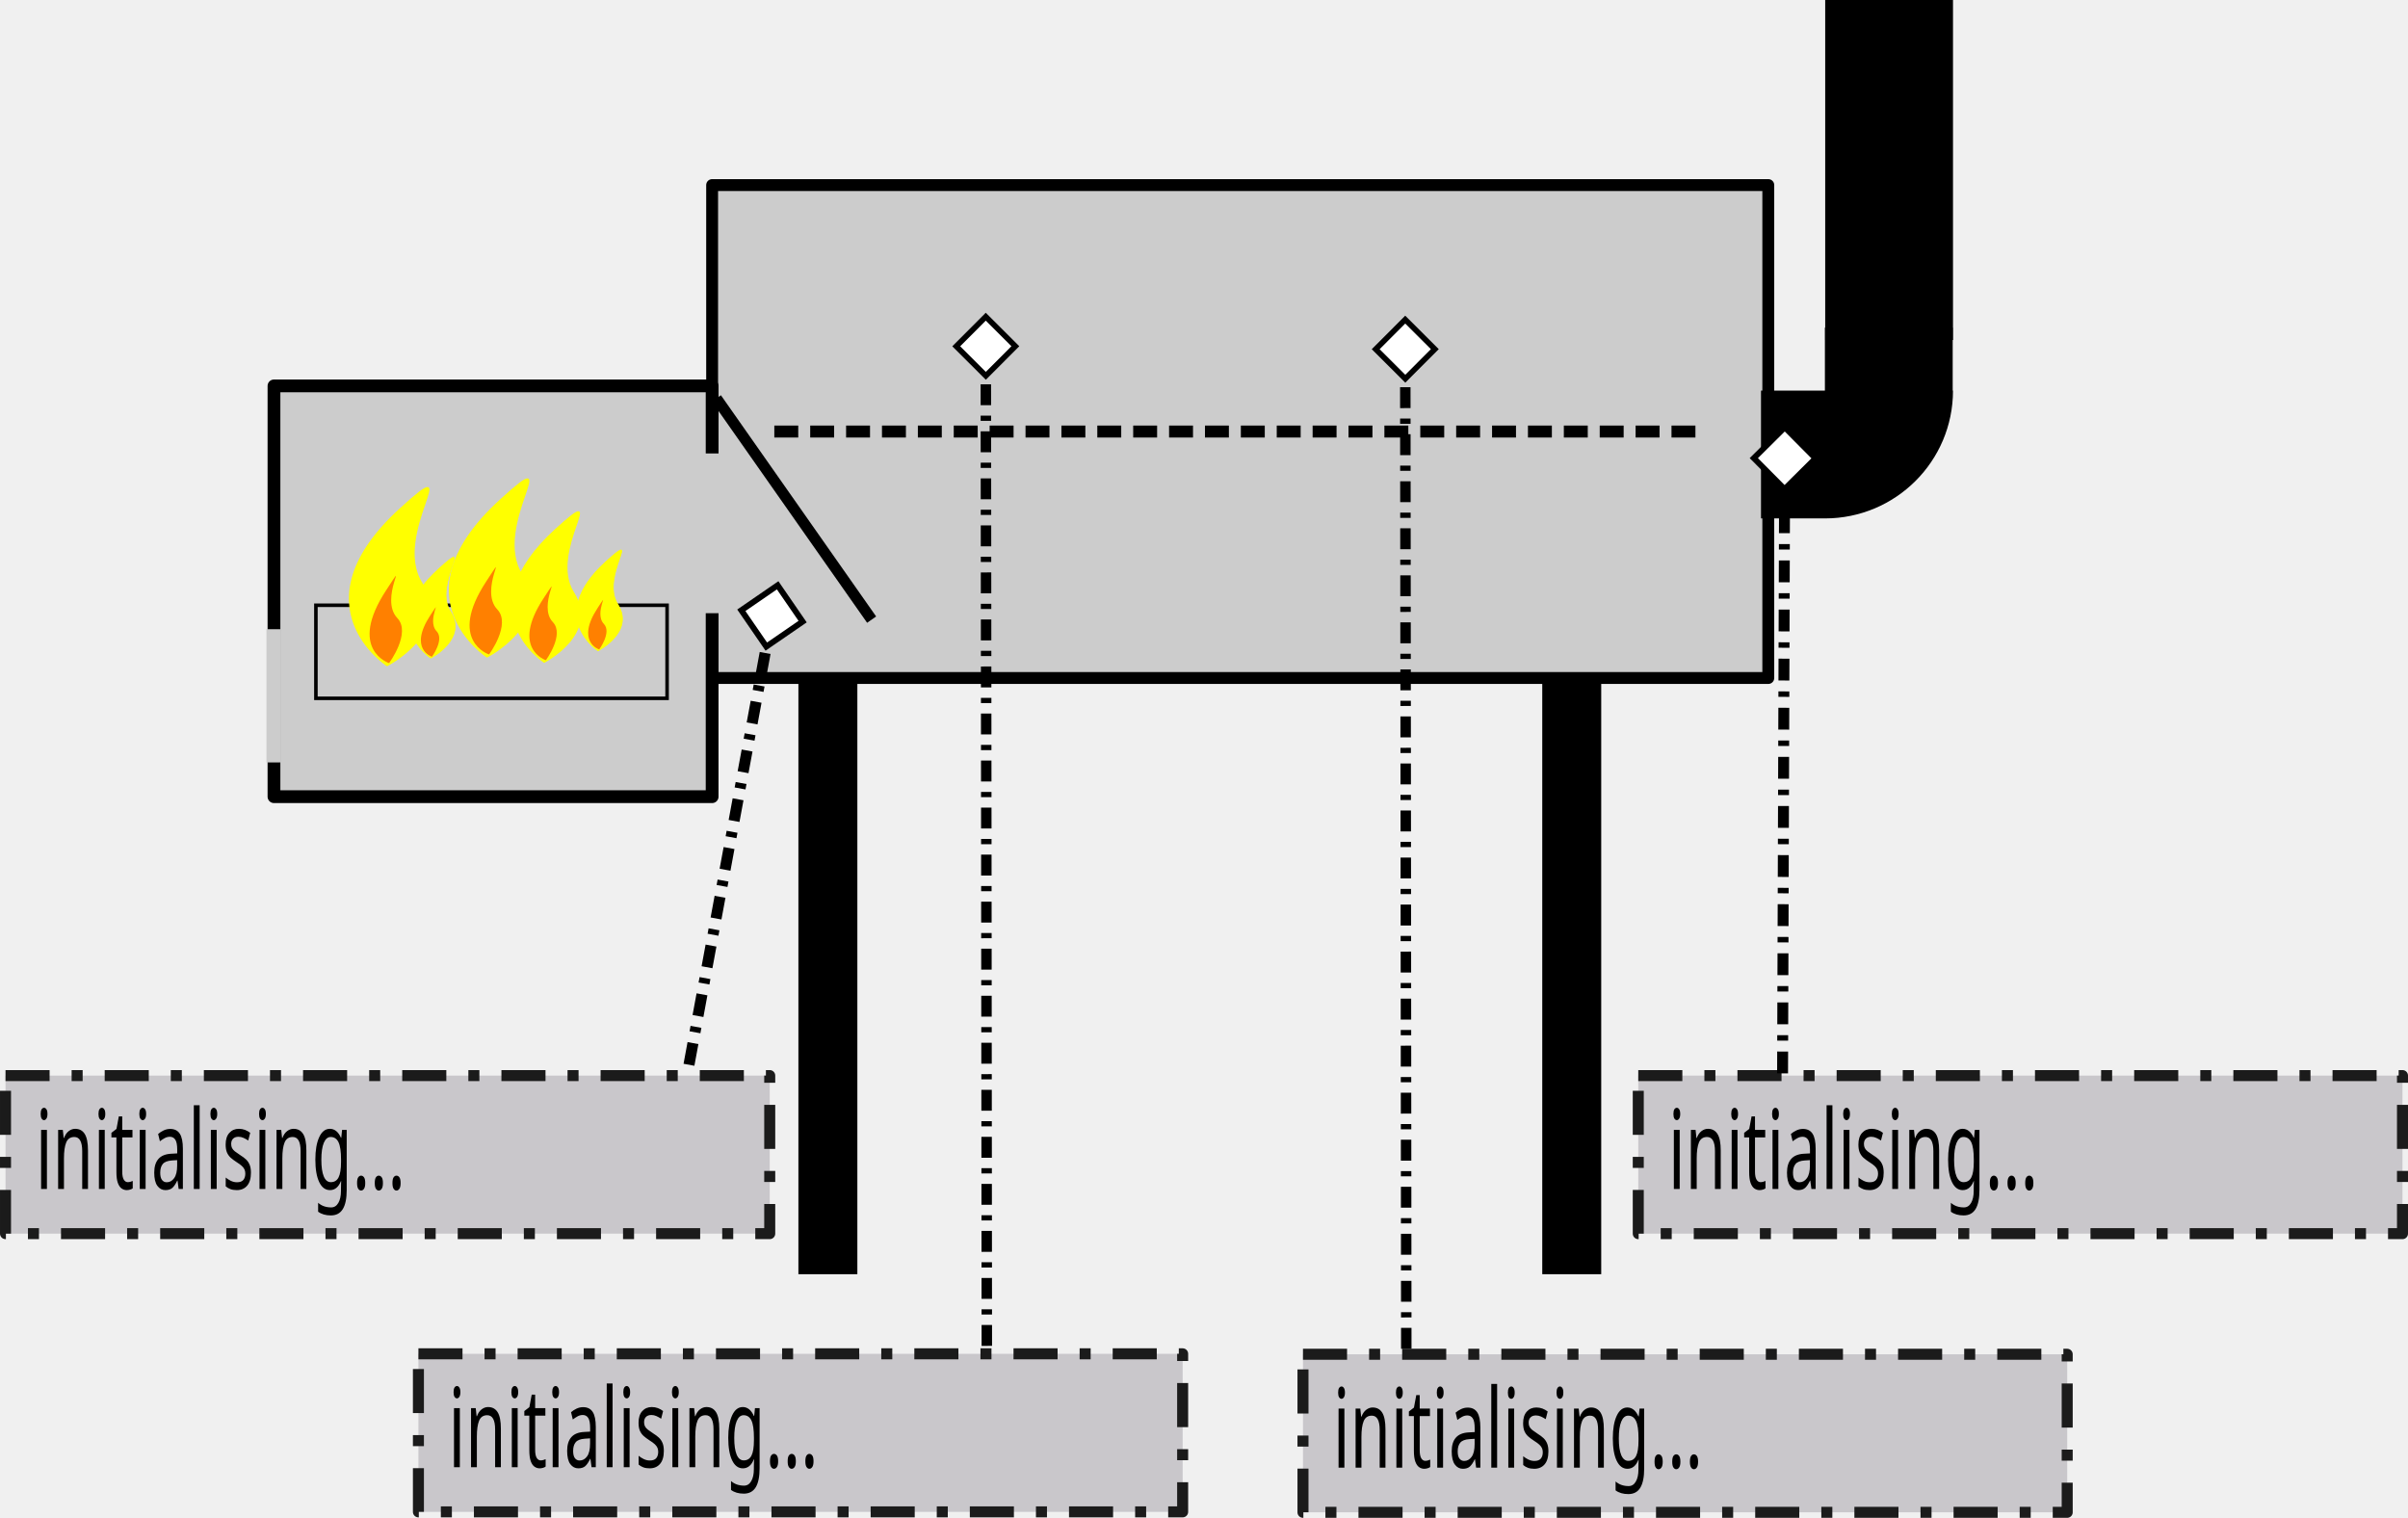
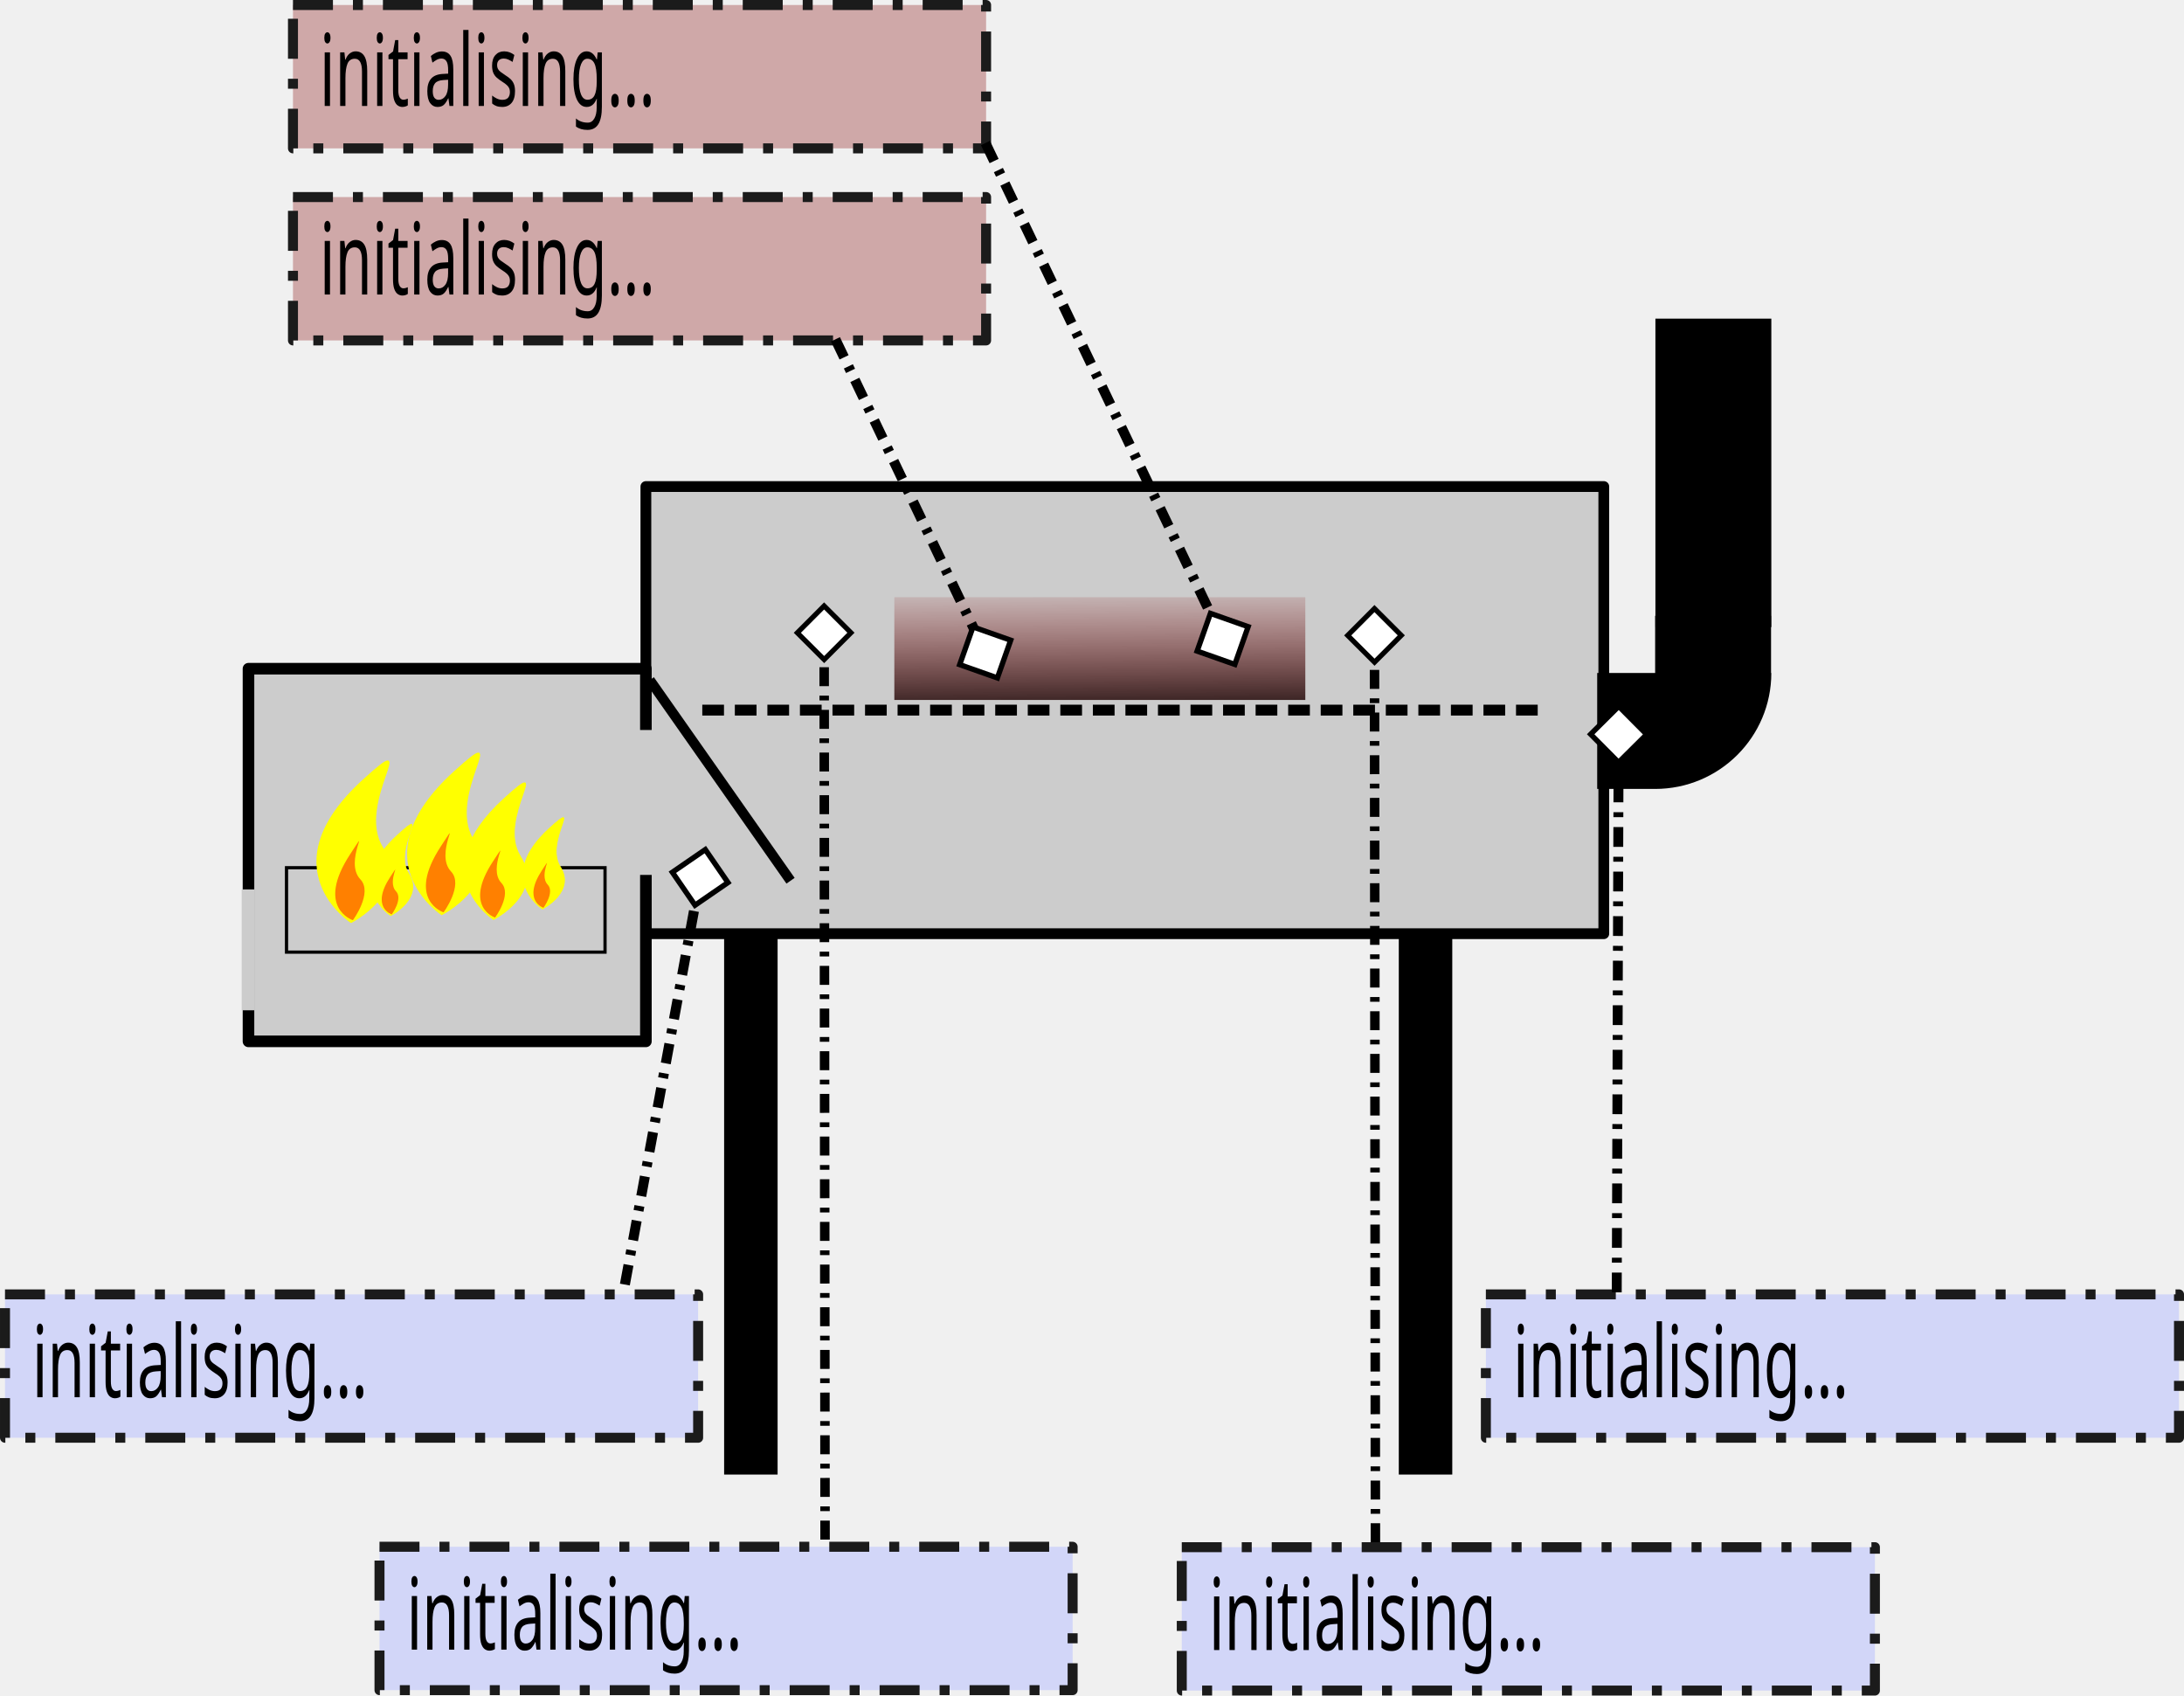
- <svg xmlns="http://www.w3.org/2000/svg" width="874.033" height="550.926" id="svg2" version="1.1">
+ <svg xmlns="http://www.w3.org/2000/svg" xmlns:xlink="http://www.w3.org/1999/xlink" width="874.033" height="678.42" id="svg2" version="1.1">
  <defs id="defs4">
+     <linearGradient id="linearGradient4293">
+       <stop style="stop-color:#000000;stop-opacity:1;" offset="0" id="stop4295" />
+       <stop style="stop-color:#980000;stop-opacity:0" offset="1" id="stop4297" />
+     </linearGradient>
    <marker orient="auto" refY="0" refX="0" id="EmptyDiamondM" style="overflow:visible">
      <path id="path3927" d="M 0,-7.071 -7.071,0 0,7.071 7.071,0 0,-7.071 Z" style="fill:#ffffff;fill-rule:evenodd;stroke:#000000;stroke-width:1pt" transform="scale(0.4,0.4)" />
    </marker>
    <marker orient="auto" refY="0" refX="0" id="EmptyDiamondL" style="overflow:visible">
      <path id="path3924" d="M 0,-7.071 -7.071,0 0,7.071 7.071,0 0,-7.071 Z" style="fill:#ffffff;fill-rule:evenodd;stroke:#000000;stroke-width:1pt" transform="scale(0.8,0.8)" />
    </marker>
    <marker orient="auto" refY="0" refX="0" id="EmptyDiamondM-8" style="overflow:visible">
      <path id="path3927-4" d="M 0,-7.071 -7.071,0 0,7.071 7.071,0 0,-7.071 Z" style="fill:#ffffff;fill-rule:evenodd;stroke:#000000;stroke-width:1pt" transform="scale(0.4,0.4)" />
    </marker>
    <marker orient="auto" refY="0" refX="0" id="EmptyDiamondM-3" style="overflow:visible">
      <path id="path3927-8" d="M 0,-7.071 -7.071,0 0,7.071 7.071,0 0,-7.071 Z" style="fill:#ffffff;fill-rule:evenodd;stroke:#000000;stroke-width:1pt" transform="scale(0.4,0.4)" />
    </marker>
    <marker orient="auto" refY="0" refX="0" id="EmptyDiamondM-3-6" style="overflow:visible">
      <path id="path3927-8-1" d="M 0,-7.071 -7.071,0 0,7.071 7.071,0 0,-7.071 Z" style="fill:#ffffff;fill-rule:evenodd;stroke:#000000;stroke-width:1pt" transform="scale(0.4,0.4)" />
    </marker>
    <marker orient="auto" refY="0" refX="0" id="EmptyDiamondM-3-64" style="overflow:visible">
      <path id="path3927-8-8" d="M 0,-7.071 -7.071,0 0,7.071 7.071,0 0,-7.071 Z" style="fill:#ffffff;fill-rule:evenodd;stroke:#000000;stroke-width:1pt" transform="scale(0.4,0.4)" />
    </marker>
+     <linearGradient xlink:href="#linearGradient4293" id="linearGradient4299" x1="77.7" y1="108.194" x2="77.026" y2="47.527" gradientUnits="userSpaceOnUse" gradientTransform="matrix(1.386364,0,0,1,300.1997,62.0368)" />
+     <marker orient="auto" refY="0" refX="0" id="EmptyDiamondM-3-5" style="overflow:visible">
+       <path id="path3927-8-6" d="M 0,-7.071 -7.071,0 0,7.071 7.071,0 0,-7.071 Z" style="fill:#ffffff;fill-rule:evenodd;stroke:#000000;stroke-width:1pt" transform="scale(0.4,0.4)" />
+     </marker>
+     <marker orient="auto" refY="0" refX="0" id="EmptyDiamondM-3-5-9" style="overflow:visible">
+       <path id="path3927-8-6-5" d="M 0,-7.071 -7.071,0 0,7.071 7.071,0 0,-7.071 Z" style="fill:#ffffff;fill-rule:evenodd;stroke:#000000;stroke-width:1pt" transform="scale(0.4,0.4)" />
+     </marker>
+     <marker orient="auto" refY="0" refX="0" id="EmptyDiamondM-3-5-9-0" style="overflow:visible">
+       <path id="path3927-8-6-5-4" d="M 0,-7.071 -7.071,0 0,7.071 7.071,0 0,-7.071 Z" style="fill:#ffffff;fill-rule:evenodd;stroke:#000000;stroke-width:1pt" transform="scale(0.4,0.4)" />
+     </marker>
  </defs>
-   <g id="layer1" transform="translate(24.78124,-5.862183)">
+   <g id="layer1" transform="translate(24.78124,121.632)">
    <rect style="fill:#cccccc;stroke:#000000;stroke-width:4.31;stroke-linejoin:round;stroke-miterlimit:4;stroke-dasharray:none;stroke-opacity:1" id="smoke_chamber" width="383.353" height="178.92" x="233.702" y="73.04" />
    <rect style="fill:#cccccc;stroke:#000000;stroke-width:4.639;stroke-linejoin:round;stroke-miterlimit:4;stroke-dasharray:none;stroke-opacity:1" id="firebox" width="159.04" height="149.1" x="74.662" y="145.933" />
    <rect style="fill:#cccccc;stroke:none" id="firebox_exhaust" width="24.85" height="57.983" x="220.449" y="170.452" />
    <path style="fill:none;stroke:#000000;stroke-width:4;stroke-linecap:butt;stroke-linejoin:miter;stroke-miterlimit:4;stroke-dasharray:none;stroke-opacity:1" d="m 235.262,150.475 56.331,80.292" id="firebox_baffle" />
    <rect style="fill:#cccccc;stroke:none" id="firebox_intake" width="5.219" height="48.362" x="71.929" y="234.246" />
    <rect style="fill:#cccccc;stroke:#000000;stroke-width:1.286;stroke-opacity:1" id="firebox_tray" width="127.468" height="33.779" x="89.882" y="225.553" />
    <g id="flame_1" transform="matrix(0.9180834,0,0,0.9180834,-89.0745,87.68783)">
      <path id="path3789" d="m 262.582,170.584 c 0,0 -36.74,-23.812 5.393,-62.14 26.254,-23.882 -3.922,10.187 8.335,29.542 12.257,19.355 -13.728,32.598 -13.728,32.598 z" style="fill:#ffff00;fill-opacity:1;stroke:#ffff00;stroke-width:0.495px;stroke-linecap:butt;stroke-linejoin:miter;stroke-opacity:1" />
      <path id="path3789-6" d="m 263.382,169.617 c 0,0 -16.582,-5.325 -1.101,-28.889 9.646,-14.683 -3.007,3.342 4.353,11.079 5.592,5.878 -3.252,17.81 -3.252,17.81 z" style="fill:#ff8000;fill-opacity:1;stroke:none" />
    </g>
    <g transform="matrix(0.9180834,0,0,0.9180834,-125.36,90.82844)" id="flame_1-3">
      <path id="path3789-5" d="m 262.582,170.584 c 0,0 -36.74,-23.812 5.393,-62.14 26.254,-23.882 -3.922,10.187 8.335,29.542 12.257,19.355 -13.728,32.598 -13.728,32.598 z" style="fill:#ffff00;fill-opacity:1;stroke:#ffff00;stroke-width:0.495px;stroke-linecap:butt;stroke-linejoin:miter;stroke-opacity:1" />
      <path id="path3789-6-6" d="m 263.382,169.617 c 0,0 -16.582,-5.325 -1.101,-28.889 9.646,-14.683 -3.007,3.342 4.353,11.079 5.592,5.878 -3.252,17.81 -3.252,17.81 z" style="fill:#ff8000;fill-opacity:1;stroke:none" />
    </g>
    <g transform="matrix(0.7768827,0,0,0.7768827,-31.2624,113.7264)" id="flame_1-6">
      <path id="path3789-3" d="m 262.582,170.584 c 0,0 -36.74,-23.812 5.393,-62.14 26.254,-23.882 -3.922,10.187 8.335,29.542 12.257,19.355 -13.728,32.598 -13.728,32.598 z" style="fill:#ffff00;fill-opacity:1;stroke:#ffff00;stroke-width:0.495px;stroke-linecap:butt;stroke-linejoin:miter;stroke-opacity:1" />
      <path id="path3789-6-0" d="m 263.382,169.617 c 0,0 -16.582,-5.325 -1.101,-28.889 9.646,-14.683 -3.007,3.342 4.353,11.079 5.592,5.878 -3.252,17.81 -3.252,17.81 z" style="fill:#ff8000;fill-opacity:1;stroke:none" />
    </g>
    <path style="fill:#000000;fill-opacity:1;stroke:none" d="m 637.603,124.779 0,22.867 -23.193,0 0,46.387 23.193,0 c 25.683,0 46.495,-20.768 46.495,-46.387 l -0.109,0 0,-22.867 -46.387,0 z" id="rect3850" />
    <rect style="fill:#000000;fill-opacity:1;stroke:none" id="rect3865" width="46.387" height="123.422" x="637.712" y="5.862" />
    <path style="fill:none;stroke:#000000;stroke-width:4.342;stroke-linecap:butt;stroke-linejoin:miter;stroke-miterlimit:4;stroke-dasharray:8.684, 4.342;stroke-dashoffset:0;stroke-opacity:1" d="m 256.273,162.5 338.211,0" id="path3887" />
    <g id="flame_1-8" transform="matrix(0.5206321,0,0,0.5206321,-5.131409,155.9317)">
      <path id="path3789-65" d="m 262.582,170.584 c 0,0 -36.74,-23.812 5.393,-62.14 26.254,-23.882 -3.922,10.187 8.335,29.542 12.257,19.355 -13.728,32.598 -13.728,32.598 z" style="fill:#ffff00;fill-opacity:1;stroke:#ffff00;stroke-width:0.495px;stroke-linecap:butt;stroke-linejoin:miter;stroke-opacity:1" />
      <path id="path3789-6-60" d="m 263.382,169.617 c 0,0 -16.582,-5.325 -1.101,-28.889 9.646,-14.683 -3.007,3.342 4.353,11.079 5.592,5.878 -3.252,17.81 -3.252,17.81 z" style="fill:#ff8000;fill-opacity:1;stroke:none" />
    </g>
    <g id="flame_1-8-8" transform="matrix(0.5206321,0,0,0.5206321,55.58288,153.2863)">
      <path id="path3789-65-1" d="m 262.582,170.584 c 0,0 -36.74,-23.812 5.393,-62.14 26.254,-23.882 -3.922,10.187 8.335,29.542 12.257,19.355 -13.728,32.598 -13.728,32.598 z" style="fill:#ffff00;fill-opacity:1;stroke:#ffff00;stroke-width:0.495px;stroke-linecap:butt;stroke-linejoin:miter;stroke-opacity:1" />
      <path id="path3789-6-60-9" d="m 263.382,169.617 c 0,0 -16.582,-5.325 -1.101,-28.889 9.646,-14.683 -3.007,3.342 4.353,11.079 5.592,5.878 -3.252,17.81 -3.252,17.81 z" style="fill:#ff8000;fill-opacity:1;stroke:none" />
    </g>
    <path style="fill:none;stroke:#000000;stroke-width:21.4;stroke-linecap:butt;stroke-linejoin:miter;stroke-miterlimit:4;stroke-dasharray:none;stroke-opacity:1" d="m 275.714,252.648 0,215.714" id="path3784" />
    <path style="fill:none;stroke:#000000;stroke-width:21.4;stroke-linecap:butt;stroke-linejoin:miter;stroke-miterlimit:4;stroke-dasharray:none;stroke-opacity:1" d="m 545.714,252.648 0,215.714" id="path3784-0" />
-     <rect style="opacity:0.885;fill:#c4c2c7;fill-opacity:1;stroke:#000000;stroke-width:4;stroke-linejoin:round;stroke-miterlimit:4;stroke-dasharray:16, 8, 4, 8;stroke-dashoffset:0;stroke-opacity:1" id="rect3014" width="277.39" height="57.364" x="-22.781" y="396.272" />
+     <rect style="opacity:0.885;fill:#cfd3f9;fill-opacity:1;stroke:#000000;stroke-width:4;stroke-linejoin:round;stroke-miterlimit:4;stroke-dasharray:16, 8, 4, 8;stroke-dashoffset:0;stroke-opacity:1" id="rect3014" width="277.39" height="57.364" x="-22.781" y="396.272" />
    <text xml:space="preserve" style="font-style:normal;font-weight:normal;font-size:30.956px;line-height:125%;font-family:Sans;letter-spacing:0px;word-spacing:0px;fill:#000000;fill-opacity:1;stroke:none" x="-15.371" y="338.53" id="inlet_temp" transform="scale(0.773903,1.292152)">
      <tspan id="tspan3806" x="-15.371" y="338.53">initialising...</tspan>
    </text>
    <text xml:space="preserve" style="font-style:normal;font-weight:normal;font-size:40px;line-height:125%;font-family:Sans;letter-spacing:0px;word-spacing:0px;fill:#000000;fill-opacity:1;stroke:none" x="258.571" y="639.505" id="text3808">
      <tspan id="tspan3810" x="258.571" y="639.505" />
    </text>
    <path style="fill:none;stroke:#000000;stroke-width:4;stroke-linecap:butt;stroke-linejoin:miter;stroke-miterlimit:4;stroke-dasharray:8, 4, 2, 4;stroke-dashoffset:0;stroke-opacity:1;marker-end:url(#EmptyDiamondM)" d="M 225.293,392.343 255.424,229.432" id="path3812" />
-     <rect style="opacity:0.885;fill:#c4c2c7;fill-opacity:1;stroke:#000000;stroke-width:4;stroke-linejoin:round;stroke-miterlimit:4;stroke-dasharray:16, 8, 4, 8;stroke-dashoffset:0;stroke-opacity:1" id="rect3014-1" width="277.39" height="57.364" x="569.861" y="396.272" />
+     <rect style="opacity:0.885;fill:#cfd3f9;fill-opacity:1;stroke:#000000;stroke-width:4;stroke-linejoin:round;stroke-miterlimit:4;stroke-dasharray:16, 8, 4, 8;stroke-dashoffset:0;stroke-opacity:1" id="rect3014-1" width="277.39" height="57.364" x="569.861" y="396.272" />
    <text xml:space="preserve" style="font-style:normal;font-weight:normal;font-size:30.956px;line-height:125%;font-family:Sans;letter-spacing:0px;word-spacing:0px;fill:#000000;fill-opacity:1;stroke:none" x="750.413" y="338.531" id="exhaust_temp" transform="scale(0.773903,1.292152)">
      <tspan id="tspan3806-2" x="750.413" y="338.531">initialising...</tspan>
    </text>
    <path style="fill:none;stroke:#000000;stroke-width:3.961;stroke-linecap:butt;stroke-linejoin:miter;stroke-miterlimit:4;stroke-dasharray:7.922, 3.961, 1.981, 3.961;stroke-dashoffset:0;stroke-opacity:1;marker-end:url(#EmptyDiamondM-8)" d="M 622.24,395.462 622.999,172.189" id="path3812-9" />
-     <rect style="opacity:0.885;fill:#c4c2c7;fill-opacity:1;stroke:#000000;stroke-width:4;stroke-linejoin:round;stroke-miterlimit:4;stroke-dasharray:16, 8, 4, 8;stroke-dashoffset:0;stroke-opacity:1" id="rect3014-3" width="277.39" height="57.364" x="127.093" y="497.259" />
+     <rect style="opacity:0.885;fill:#cfd3f9;fill-opacity:1;stroke:#000000;stroke-width:4;stroke-linejoin:round;stroke-miterlimit:4;stroke-dasharray:16, 8, 4, 8;stroke-dashoffset:0;stroke-opacity:1" id="rect3014-3" width="277.39" height="57.364" x="127.093" y="497.259" />
    <text xml:space="preserve" style="font-style:normal;font-weight:normal;font-size:30.956px;line-height:125%;font-family:Sans;letter-spacing:0px;word-spacing:0px;fill:#000000;fill-opacity:1;stroke:none" x="178.289" y="416.685" id="chamber_temp_1" transform="scale(0.773903,1.292152)">
      <tspan id="tspan3806-27" x="178.289" y="416.685">initialising...</tspan>
    </text>
-     <path style="fill:none;stroke:#000000;stroke-width:3.794;stroke-linecap:butt;stroke-linejoin:miter;stroke-miterlimit:4;stroke-dasharray:7.587, 3.794, 1.897, 3.794;stroke-dashoffset:0;stroke-opacity:1;marker-end:url(#EmptyDiamondM-3)" d="M 333.409,494.377 333.036,131.544" id="path3812-2" />
-     <rect style="opacity:0.885;fill:#c4c2c7;fill-opacity:1;stroke:#000000;stroke-width:4;stroke-linejoin:round;stroke-miterlimit:4;stroke-dasharray:16, 8, 4, 8;stroke-dashoffset:0;stroke-opacity:1" id="rect3014-3-3" width="277.39" height="57.364" x="448.162" y="497.424" />
+     <path style="fill:none;stroke:#000000;stroke-width:3.794;stroke-linecap:butt;stroke-linejoin:miter;stroke-miterlimit:4;stroke-dasharray:7.588, 3.794, 1.897, 3.794;stroke-dashoffset:0;stroke-opacity:1;marker-end:url(#EmptyDiamondM-3)" d="M 305.409,494.377 305.036,131.544" id="path3812-2" />
+     <rect style="opacity:0.885;fill:#cfd3f9;fill-opacity:1;stroke:#000000;stroke-width:4;stroke-linejoin:round;stroke-miterlimit:4;stroke-dasharray:16, 8, 4, 8;stroke-dashoffset:0;stroke-opacity:1" id="rect3014-3-3" width="277.39" height="57.364" x="448.162" y="497.424" />
    <text xml:space="preserve" style="font-style:normal;font-weight:normal;font-size:30.956px;line-height:125%;font-family:Sans;letter-spacing:0px;word-spacing:0px;fill:#000000;fill-opacity:1;stroke:none" x="593.159" y="416.812" id="chamber_temp_2" transform="scale(0.773903,1.292152)">
      <tspan id="tspan3806-27-7" x="593.159" y="416.812">initialising...</tspan>
    </text>
-     <path style="fill:none;stroke:#000000;stroke-width:3.794;stroke-linecap:butt;stroke-linejoin:miter;stroke-miterlimit:4;stroke-dasharray:7.587, 3.794, 1.897, 3.794;stroke-dashoffset:0;stroke-opacity:1;marker-end:url(#EmptyDiamondM-3-64)" d="M 485.661,495.432 485.288,132.6" id="path3812-2-5" />
+     <path style="fill:none;stroke:#000000;stroke-width:3.794;stroke-linecap:butt;stroke-linejoin:miter;stroke-miterlimit:4;stroke-dasharray:7.587, 3.794, 1.897, 3.794;stroke-dashoffset:0;stroke-opacity:1;marker-end:url(#EmptyDiamondM-3-64)" d="M 525.661,495.432 525.288,132.6" id="path3812-2-5" />
+     <rect style="fill:url(#linearGradient4299);fill-opacity:1;stroke:none;stroke-width:4;stroke-miterlimit:4;stroke-dasharray:8, 4, 2, 4;stroke-dashoffset:0;stroke-opacity:1" id="rect4291" width="164.473" height="41.118" x="333.129" y="117.316" />
+     <path style="fill:none;stroke:#000000;stroke-width:4;stroke-linecap:butt;stroke-linejoin:miter;stroke-miterlimit:4;stroke-dasharray:8, 4, 2, 4;stroke-dashoffset:0;stroke-opacity:1;marker-end:url(#EmptyDiamondM-3-5-9)" d="M 369.597,-64.417 464.517,134.004" id="path3812-2-4-1" />
+     <rect style="opacity:0.885;fill:#cb9f9f;fill-opacity:1;stroke:#000000;stroke-width:4;stroke-linejoin:round;stroke-miterlimit:4;stroke-dasharray:16, 8, 4, 8;stroke-dashoffset:0;stroke-opacity:1" id="rect3014-1-4" width="277.39" height="57.364" x="92.463" y="-42.788" />
+     <rect style="opacity:0.885;fill:#cb9f9f;fill-opacity:1;stroke:#000000;stroke-width:4;stroke-linejoin:round;stroke-miterlimit:4;stroke-dasharray:16, 8, 4, 8;stroke-dashoffset:0;stroke-opacity:1" id="rect3014-1-5" width="277.39" height="57.364" x="92.463" y="-119.632" />
+     <path style="fill:none;stroke:#000000;stroke-width:4;stroke-linecap:butt;stroke-linejoin:miter;stroke-miterlimit:4;stroke-dasharray:8, 4, 2, 4;stroke-dashoffset:0;stroke-opacity:1;marker-end:url(#EmptyDiamondM-3-5-9-0)" d="M 309.558,14.131 369.492,139.415" id="path3812-2-4-1-4" />
+     <text xml:space="preserve" style="font-style:normal;font-weight:normal;font-size:30.956px;line-height:125%;font-family:Sans;letter-spacing:0px;word-spacing:0px;fill:#000000;fill-opacity:1;stroke:none" x="133.26" y="-61.325" id="food_temp-1" transform="scale(0.773903,1.292152)">
+       <tspan id="tspan3806-2-0" x="133.26" y="-61.325">initialising...</tspan>
+     </text>
+     <text xml:space="preserve" style="font-style:normal;font-weight:normal;font-size:30.956px;line-height:125%;font-family:Sans;letter-spacing:0px;word-spacing:0px;fill:#000000;fill-opacity:1;stroke:none" x="133.26" y="-2.932" id="food_temp-2" transform="scale(0.773903,1.292152)">
+       <tspan id="tspan3806-2-0-1" x="133.26" y="-2.932">initialising...</tspan>
+     </text>
  </g>
</svg>
